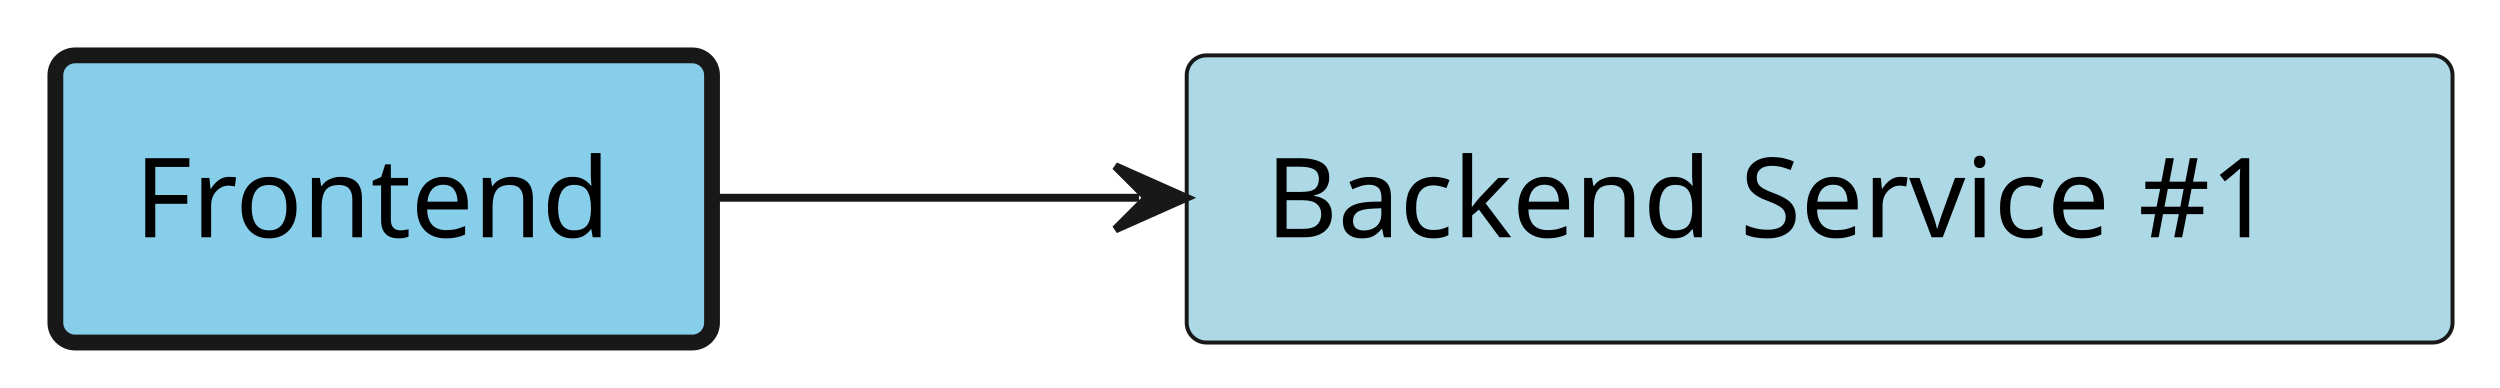
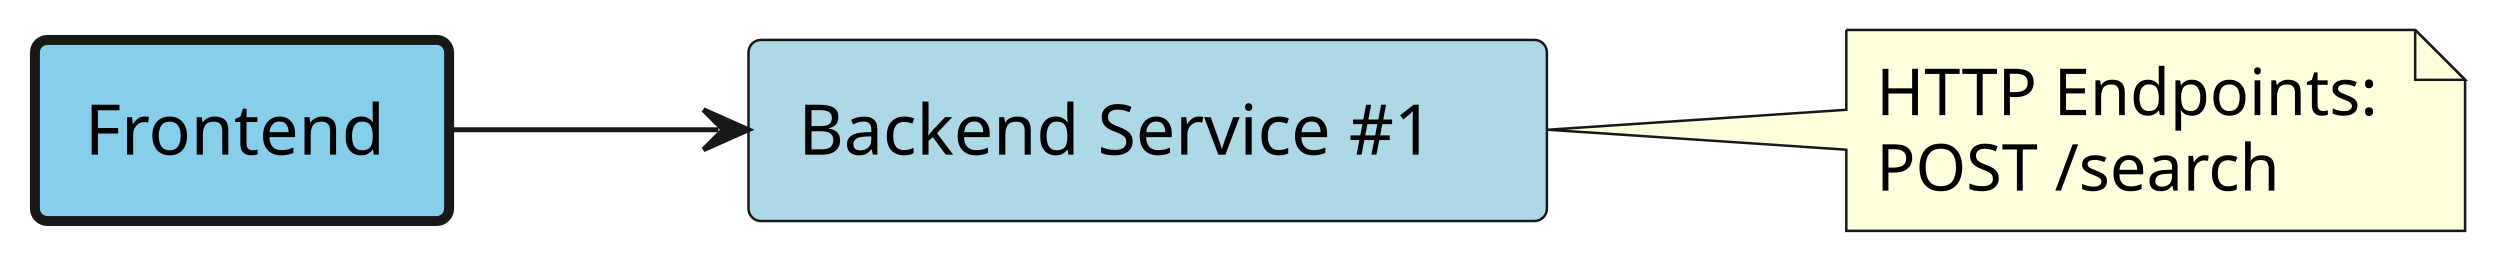
- <svg xmlns="http://www.w3.org/2000/svg" contentStyleType="text/css" height="49px" preserveAspectRatio="none" style="width:316px;height:49px;background:#FFFFFF;" version="1.1" viewBox="0 0 316 49" width="316px" zoomAndPan="magnify">
+ <svg xmlns="http://www.w3.org/2000/svg" contentStyleType="text/css" height="53px" preserveAspectRatio="none" style="width:501px;height:53px;background:#FFFFFF;" version="1.1" viewBox="0 0 501 53" width="501px" zoomAndPan="magnify">
  <defs />
  <g>
    <g id="elem_platform__application__frontend">
-       <rect fill="#87CEEB" height="36.297" rx="2.5" ry="2.5" style="stroke:#181818;stroke-width:2.0;" width="83" x="7" y="7" />
-       <text fill="#000000" font-family="sans-serif" font-size="14" lengthAdjust="spacing" textLength="63" x="17" y="29.995">Frontend</text>
+       <rect fill="#87CEEB" height="36.297" rx="2.5" ry="2.5" style="stroke:#181818;stroke-width:2.0;" width="83" x="7" y="8" />
+       <text fill="#000000" font-family="sans-serif" font-size="14" lengthAdjust="spacing" textLength="63" x="17" y="30.995">Frontend</text>
    </g>
    <g id="elem_platform__application__backend_service_1">
-       <rect fill="#ADD8E6" height="36.297" rx="2.5" ry="2.5" style="stroke:#181818;stroke-width:0.5;" width="160" x="150" y="7" />
-       <text fill="#000000" font-family="sans-serif" font-size="14" lengthAdjust="spacing" textLength="140" x="160" y="29.995">Backend Service #1</text>
+       <rect fill="#ADD8E6" height="36.297" rx="2.5" ry="2.5" style="stroke:#181818;stroke-width:0.5;" width="160" x="150" y="8" />
+       <text fill="#000000" font-family="sans-serif" font-size="14" lengthAdjust="spacing" textLength="140" x="160" y="30.995">Backend Service #1</text>
+     </g>
+     <g id="elem_GMN4">
+       <path d="M370,6 L370,22 L310.13,26 L370,30 L370,46.266 A0,0 0 0 0 370,46.266 L494,46.266 A0,0 0 0 0 494,46.266 L494,16 L484,6 L370,6 A0,0 0 0 0 370,6 " fill="#FEFFDD" style="stroke:#181818;stroke-width:0.5;" />
+       <path d="M484,6 L484,16 L494,16 L484,6 " fill="#FEFFDD" style="stroke:#181818;stroke-width:0.5;" />
+       <text fill="#000000" font-family="sans-serif" font-size="13" lengthAdjust="spacing" textLength="103" x="376" y="23.067">HTTP Endpoints:</text>
+       <text fill="#000000" font-family="sans-serif" font-size="13" lengthAdjust="spacing" textLength="85" x="376" y="38.2">POST /search</text>
    </g>
    <g id="link_platform__application__frontend_platform__application__backend_service_1">
-       <path d="M90.14,25 C107.93,25 123.33,25 143.97,25 " fill="none" id="platform__application__frontend-to-platform__application__backend_service_1" style="stroke:#181818;stroke-width:1.0;" />
-       <polygon fill="#181818" points="149.97,25,140.97,21,144.97,25,140.97,29,149.97,25" style="stroke:#181818;stroke-width:1.0;" />
+       <path d="M90.14,26 C107.93,26 123.33,26 143.97,26 " fill="none" id="platform__application__frontend-to-platform__application__backend_service_1" style="stroke:#181818;stroke-width:1.0;" />
+       <polygon fill="#181818" points="149.97,26,140.97,22,144.97,26,140.97,30,149.97,26" style="stroke:#181818;stroke-width:1.0;" />
    </g>
  </g>
</svg>
